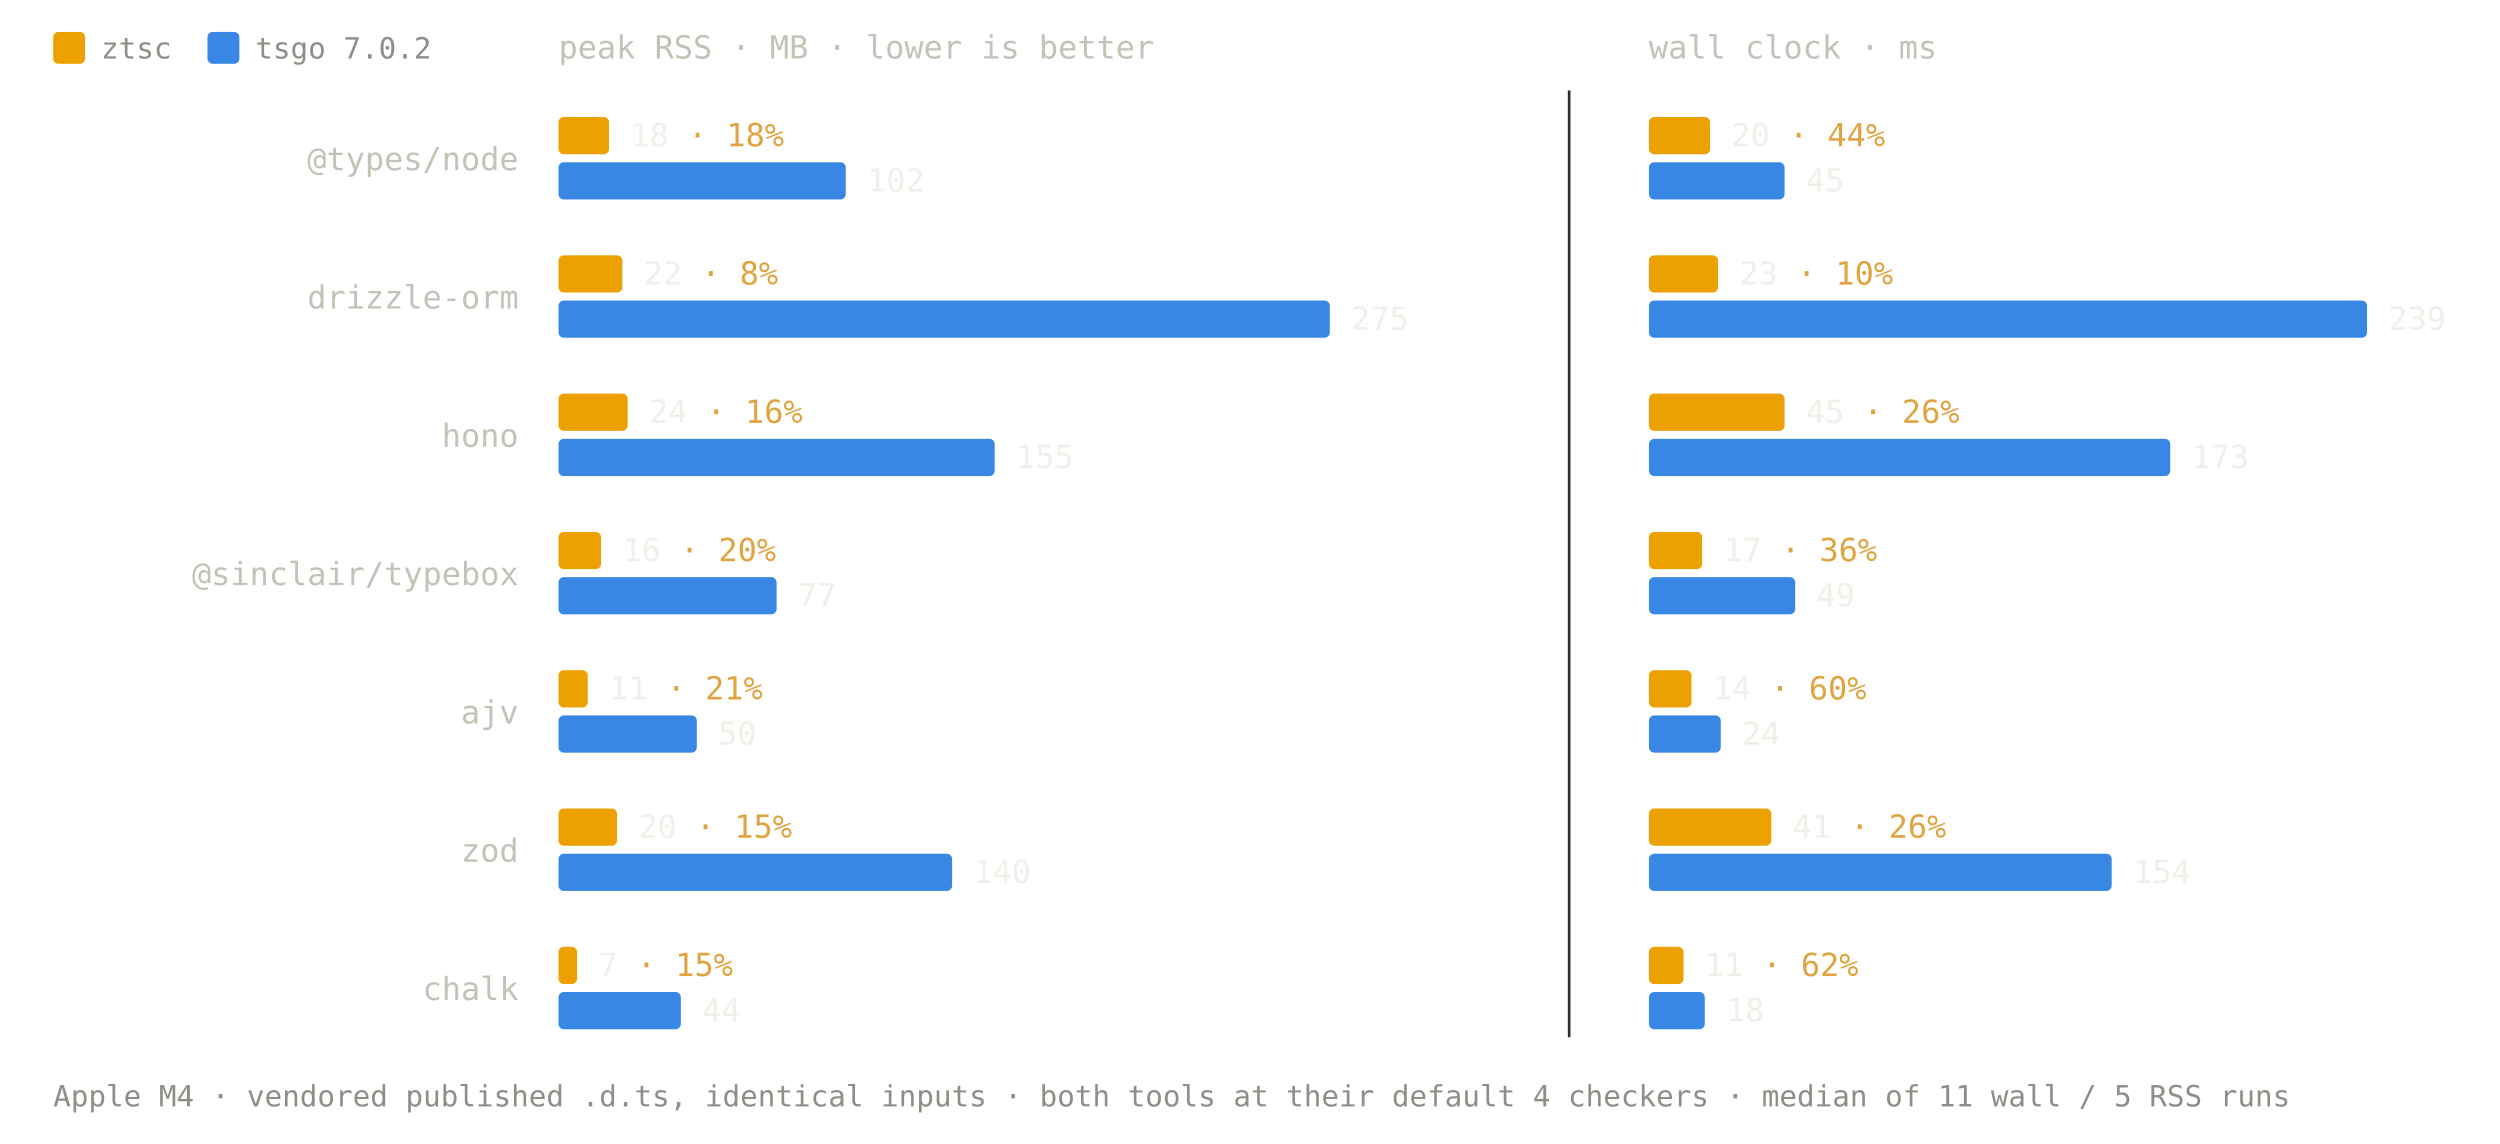
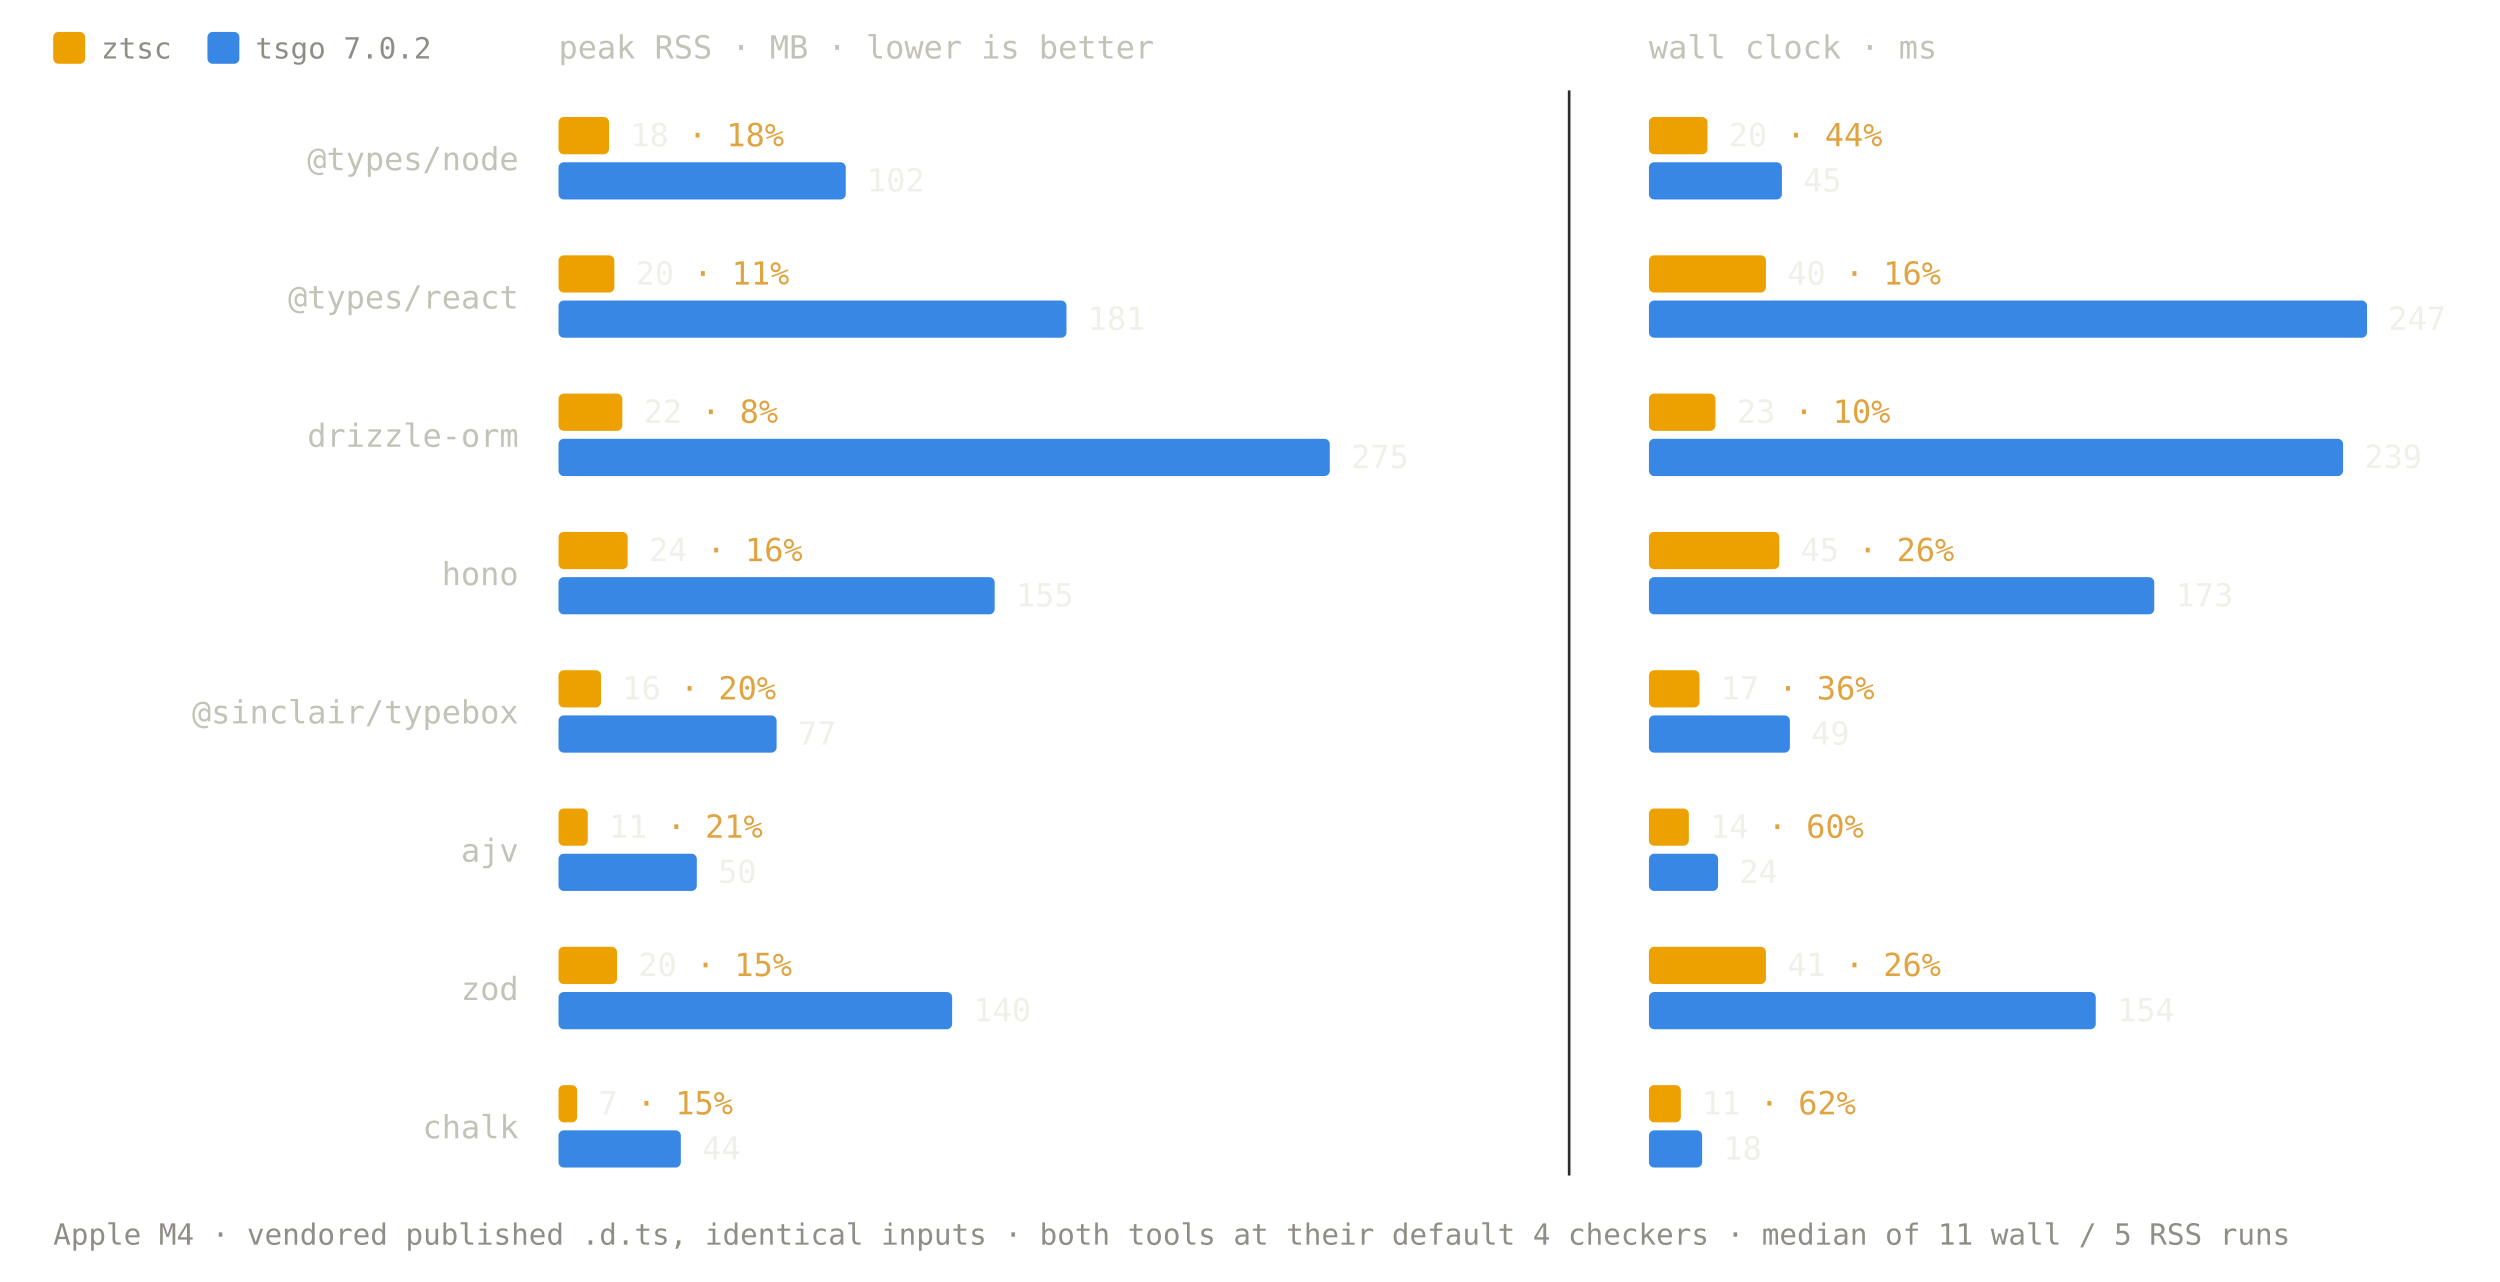
- <svg xmlns="http://www.w3.org/2000/svg" viewBox="0 0 940 430" width="940" height="430" role="img" aria-label="Two-panel grouped bar chart across seven real packages at the default four checkers. Left panel, peak resident memory: ztsc uses 7 to 24 megabytes, tsgo 44 to 275 megabytes — ztsc is 8 to 21 percent of tsgo on every package. Right panel, wall clock: ztsc takes 11 to 45 milliseconds, tsgo 18 to 239 milliseconds — ztsc is 10 to 62 percent of tsgo's time.">
+ <svg xmlns="http://www.w3.org/2000/svg" viewBox="0 0 940 482" width="940" height="482" role="img" aria-label="Two-panel grouped bar chart across eight real packages at the default four checkers. Left panel, peak resident memory: ztsc uses 7 to 24 megabytes, tsgo 44 to 275 megabytes — ztsc is 8 to 21 percent of tsgo on every package. Right panel, wall clock: ztsc takes 11 to 45 milliseconds, tsgo 18 to 247 milliseconds — ztsc is 10 to 62 percent of tsgo's time.">
  <style>
    text { font-family: ui-monospace, "SF Mono", SFMono-Regular, Menlo, Consolas, monospace; fill: #f0efe8; }
    .t11 { font-size: 11px; }
    .t12 { font-size: 12px; }
    .bl  { font-size: 12px; }
    .dim { fill: #c3c2b7; }
    .mut { fill: #8f8d85; }
    .acc { fill: #e0a33f; }
    .bz  { fill: #eda100; }
    .bt  { fill: #3987e5; }
    .hairv { stroke: #2c2c2a; stroke-width: 1; }
  </style>
  <rect class="bz" x="20" y="12" width="12" height="12" rx="2" />
  <text class="t11 mut" x="38" y="22">ztsc</text>
  <rect class="bt" x="78" y="12" width="12" height="12" rx="2" />
  <text class="t11 mut" x="96" y="22">tsgo 7.0.2</text>
  <text class="t12 dim" x="210" y="22">peak RSS · MB · lower is better</text>
  <text class="t12 dim" x="620" y="22">wall clock · ms</text>
-   <line class="hairv" x1="590" y1="34" x2="590" y2="390" />
+   <line class="hairv" x1="590" y1="34" x2="590" y2="442" />
  <text class="t12 dim" x="195" y="64" text-anchor="end">@types/node</text>
  <rect class="bz" x="210" y="44" width="19" height="14" rx="2" />
  <text class="bl" x="237" y="55">18 <tspan class="acc">· 18%</tspan>
  </text>
  <rect class="bt" x="210" y="61" width="108" height="14" rx="2" />
  <text class="bl" x="326" y="72">102</text>
-   <rect class="bz" x="620" y="44" width="23" height="14" rx="2" />
-   <text class="bl" x="651" y="55">20 <tspan class="acc">· 44%</tspan>
+   <rect class="bz" x="620" y="44" width="22" height="14" rx="2" />
+   <text class="bl" x="650" y="55">20 <tspan class="acc">· 44%</tspan>
  </text>
-   <rect class="bt" x="620" y="61" width="51" height="14" rx="2" />
-   <text class="bl" x="679" y="72">45</text>
-   <text class="t12 dim" x="195" y="116" text-anchor="end">drizzle-orm</text>
-   <rect class="bz" x="210" y="96" width="24" height="14" rx="2" />
-   <text class="bl" x="242" y="107">22 <tspan class="acc">· 8%</tspan>
+   <rect class="bt" x="620" y="61" width="50" height="14" rx="2" />
+   <text class="bl" x="678" y="72">45</text>
+   <text class="t12 dim" x="195" y="116" text-anchor="end">@types/react</text>
+   <rect class="bz" x="210" y="96" width="21" height="14" rx="2" />
+   <text class="bl" x="239" y="107">20 <tspan class="acc">· 11%</tspan>
  </text>
-   <rect class="bt" x="210" y="113" width="290" height="14" rx="2" />
-   <text class="bl" x="508" y="124">275</text>
-   <rect class="bz" x="620" y="96" width="26" height="14" rx="2" />
-   <text class="bl" x="654" y="107">23 <tspan class="acc">· 10%</tspan>
+   <rect class="bt" x="210" y="113" width="191" height="14" rx="2" />
+   <text class="bl" x="409" y="124">181</text>
+   <rect class="bz" x="620" y="96" width="44" height="14" rx="2" />
+   <text class="bl" x="672" y="107">40 <tspan class="acc">· 16%</tspan>
  </text>
  <rect class="bt" x="620" y="113" width="270" height="14" rx="2" />
-   <text class="bl" x="898" y="124">239</text>
-   <text class="t12 dim" x="195" y="168" text-anchor="end">hono</text>
-   <rect class="bz" x="210" y="148" width="26" height="14" rx="2" />
-   <text class="bl" x="244" y="159">24 <tspan class="acc">· 16%</tspan>
+   <text class="bl" x="898" y="124">247</text>
+   <text class="t12 dim" x="195" y="168" text-anchor="end">drizzle-orm</text>
+   <rect class="bz" x="210" y="148" width="24" height="14" rx="2" />
+   <text class="bl" x="242" y="159">22 <tspan class="acc">· 8%</tspan>
  </text>
-   <rect class="bt" x="210" y="165" width="164" height="14" rx="2" />
-   <text class="bl" x="382" y="176">155</text>
-   <rect class="bz" x="620" y="148" width="51" height="14" rx="2" />
-   <text class="bl" x="679" y="159">45 <tspan class="acc">· 26%</tspan>
+   <rect class="bt" x="210" y="165" width="290" height="14" rx="2" />
+   <text class="bl" x="508" y="176">275</text>
+   <rect class="bz" x="620" y="148" width="25" height="14" rx="2" />
+   <text class="bl" x="653" y="159">23 <tspan class="acc">· 10%</tspan>
  </text>
-   <rect class="bt" x="620" y="165" width="196" height="14" rx="2" />
-   <text class="bl" x="824" y="176">173</text>
-   <text class="t12 dim" x="195" y="220" text-anchor="end">@sinclair/typebox</text>
-   <rect class="bz" x="210" y="200" width="16" height="14" rx="2" />
-   <text class="bl" x="234" y="211">16 <tspan class="acc">· 20%</tspan>
+   <rect class="bt" x="620" y="165" width="261" height="14" rx="2" />
+   <text class="bl" x="889" y="176">239</text>
+   <text class="t12 dim" x="195" y="220" text-anchor="end">hono</text>
+   <rect class="bz" x="210" y="200" width="26" height="14" rx="2" />
+   <text class="bl" x="244" y="211">24 <tspan class="acc">· 16%</tspan>
  </text>
-   <rect class="bt" x="210" y="217" width="82" height="14" rx="2" />
-   <text class="bl" x="300" y="228">77</text>
-   <rect class="bz" x="620" y="200" width="20" height="14" rx="2" />
-   <text class="bl" x="648" y="211">17 <tspan class="acc">· 36%</tspan>
+   <rect class="bt" x="210" y="217" width="164" height="14" rx="2" />
+   <text class="bl" x="382" y="228">155</text>
+   <rect class="bz" x="620" y="200" width="49" height="14" rx="2" />
+   <text class="bl" x="677" y="211">45 <tspan class="acc">· 26%</tspan>
  </text>
-   <rect class="bt" x="620" y="217" width="55" height="14" rx="2" />
-   <text class="bl" x="683" y="228">49</text>
-   <text class="t12 dim" x="195" y="272" text-anchor="end">ajv</text>
-   <rect class="bz" x="210" y="252" width="11" height="14" rx="2" />
-   <text class="bl" x="229" y="263">11 <tspan class="acc">· 21%</tspan>
+   <rect class="bt" x="620" y="217" width="190" height="14" rx="2" />
+   <text class="bl" x="818" y="228">173</text>
+   <text class="t12 dim" x="195" y="272" text-anchor="end">@sinclair/typebox</text>
+   <rect class="bz" x="210" y="252" width="16" height="14" rx="2" />
+   <text class="bl" x="234" y="263">16 <tspan class="acc">· 20%</tspan>
  </text>
-   <rect class="bt" x="210" y="269" width="52" height="14" rx="2" />
-   <text class="bl" x="270" y="280">50</text>
-   <rect class="bz" x="620" y="252" width="16" height="14" rx="2" />
-   <text class="bl" x="644" y="263">14 <tspan class="acc">· 60%</tspan>
+   <rect class="bt" x="210" y="269" width="82" height="14" rx="2" />
+   <text class="bl" x="300" y="280">77</text>
+   <rect class="bz" x="620" y="252" width="19" height="14" rx="2" />
+   <text class="bl" x="647" y="263">17 <tspan class="acc">· 36%</tspan>
  </text>
-   <rect class="bt" x="620" y="269" width="27" height="14" rx="2" />
-   <text class="bl" x="655" y="280">24</text>
-   <text class="t12 dim" x="195" y="324" text-anchor="end">zod</text>
-   <rect class="bz" x="210" y="304" width="22" height="14" rx="2" />
-   <text class="bl" x="240" y="315">20 <tspan class="acc">· 15%</tspan>
+   <rect class="bt" x="620" y="269" width="53" height="14" rx="2" />
+   <text class="bl" x="681" y="280">49</text>
+   <text class="t12 dim" x="195" y="324" text-anchor="end">ajv</text>
+   <rect class="bz" x="210" y="304" width="11" height="14" rx="2" />
+   <text class="bl" x="229" y="315">11 <tspan class="acc">· 21%</tspan>
  </text>
-   <rect class="bt" x="210" y="321" width="148" height="14" rx="2" />
-   <text class="bl" x="366" y="332">140</text>
-   <rect class="bz" x="620" y="304" width="46" height="14" rx="2" />
-   <text class="bl" x="674" y="315">41 <tspan class="acc">· 26%</tspan>
+   <rect class="bt" x="210" y="321" width="52" height="14" rx="2" />
+   <text class="bl" x="270" y="332">50</text>
+   <rect class="bz" x="620" y="304" width="15" height="14" rx="2" />
+   <text class="bl" x="643" y="315">14 <tspan class="acc">· 60%</tspan>
  </text>
-   <rect class="bt" x="620" y="321" width="174" height="14" rx="2" />
-   <text class="bl" x="802" y="332">154</text>
-   <text class="t12 dim" x="195" y="376" text-anchor="end">chalk</text>
-   <rect class="bz" x="210" y="356" width="7" height="14" rx="2" />
-   <text class="bl" x="225" y="367">7 <tspan class="acc">· 15%</tspan>
+   <rect class="bt" x="620" y="321" width="26" height="14" rx="2" />
+   <text class="bl" x="654" y="332">24</text>
+   <text class="t12 dim" x="195" y="376" text-anchor="end">zod</text>
+   <rect class="bz" x="210" y="356" width="22" height="14" rx="2" />
+   <text class="bl" x="240" y="367">20 <tspan class="acc">· 15%</tspan>
  </text>
-   <rect class="bt" x="210" y="373" width="46" height="14" rx="2" />
-   <text class="bl" x="264" y="384">44</text>
-   <rect class="bz" x="620" y="356" width="13" height="14" rx="2" />
-   <text class="bl" x="641" y="367">11 <tspan class="acc">· 62%</tspan>
+   <rect class="bt" x="210" y="373" width="148" height="14" rx="2" />
+   <text class="bl" x="366" y="384">140</text>
+   <rect class="bz" x="620" y="356" width="44" height="14" rx="2" />
+   <text class="bl" x="672" y="367">41 <tspan class="acc">· 26%</tspan>
  </text>
-   <rect class="bt" x="620" y="373" width="21" height="14" rx="2" />
-   <text class="bl" x="649" y="384">18</text>
-   <text class="t11 mut" x="20" y="416">Apple M4 · vendored published .d.ts, identical inputs · both tools at their default 4 checkers · median of 11 wall / 5 RSS runs</text>
+   <rect class="bt" x="620" y="373" width="168" height="14" rx="2" />
+   <text class="bl" x="796" y="384">154</text>
+   <text class="t12 dim" x="195" y="428" text-anchor="end">chalk</text>
+   <rect class="bz" x="210" y="408" width="7" height="14" rx="2" />
+   <text class="bl" x="225" y="419">7 <tspan class="acc">· 15%</tspan>
+   </text>
+   <rect class="bt" x="210" y="425" width="46" height="14" rx="2" />
+   <text class="bl" x="264" y="436">44</text>
+   <rect class="bz" x="620" y="408" width="12" height="14" rx="2" />
+   <text class="bl" x="640" y="419">11 <tspan class="acc">· 62%</tspan>
+   </text>
+   <rect class="bt" x="620" y="425" width="20" height="14" rx="2" />
+   <text class="bl" x="648" y="436">18</text>
+   <text class="t11 mut" x="20" y="468">Apple M4 · vendored published .d.ts, identical inputs · both tools at their default 4 checkers · median of 11 wall / 5 RSS runs</text>
</svg>
